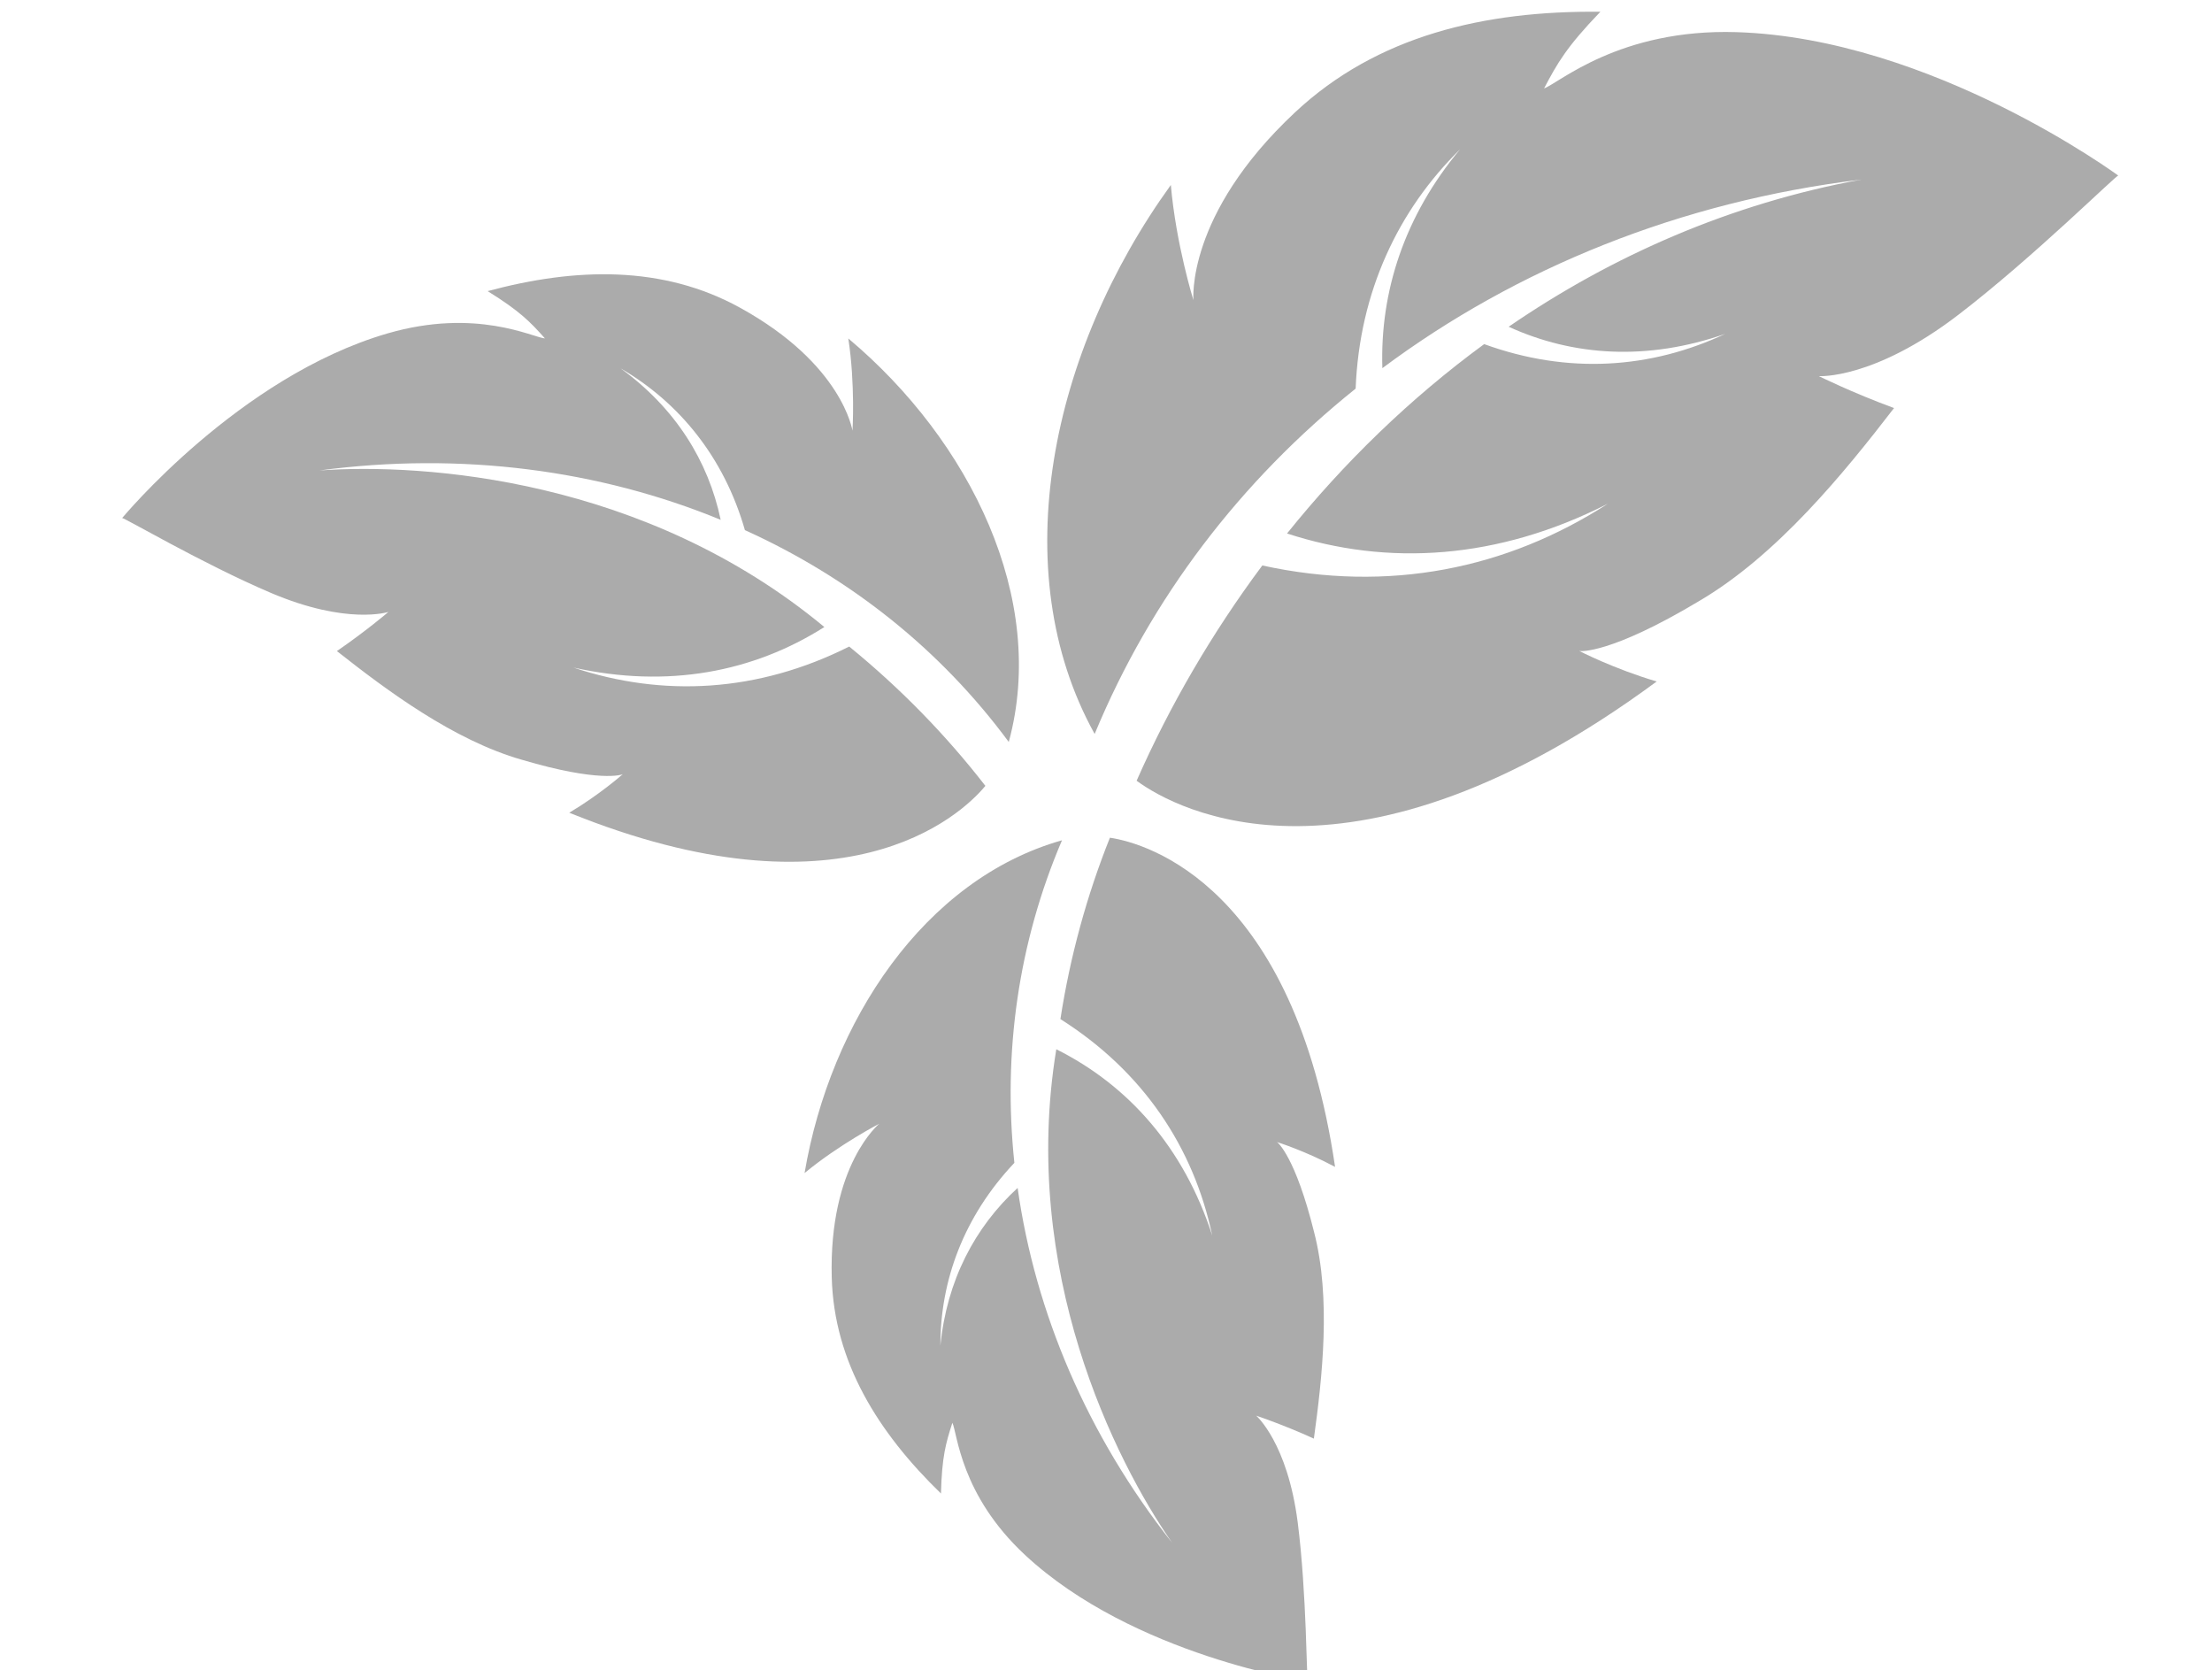
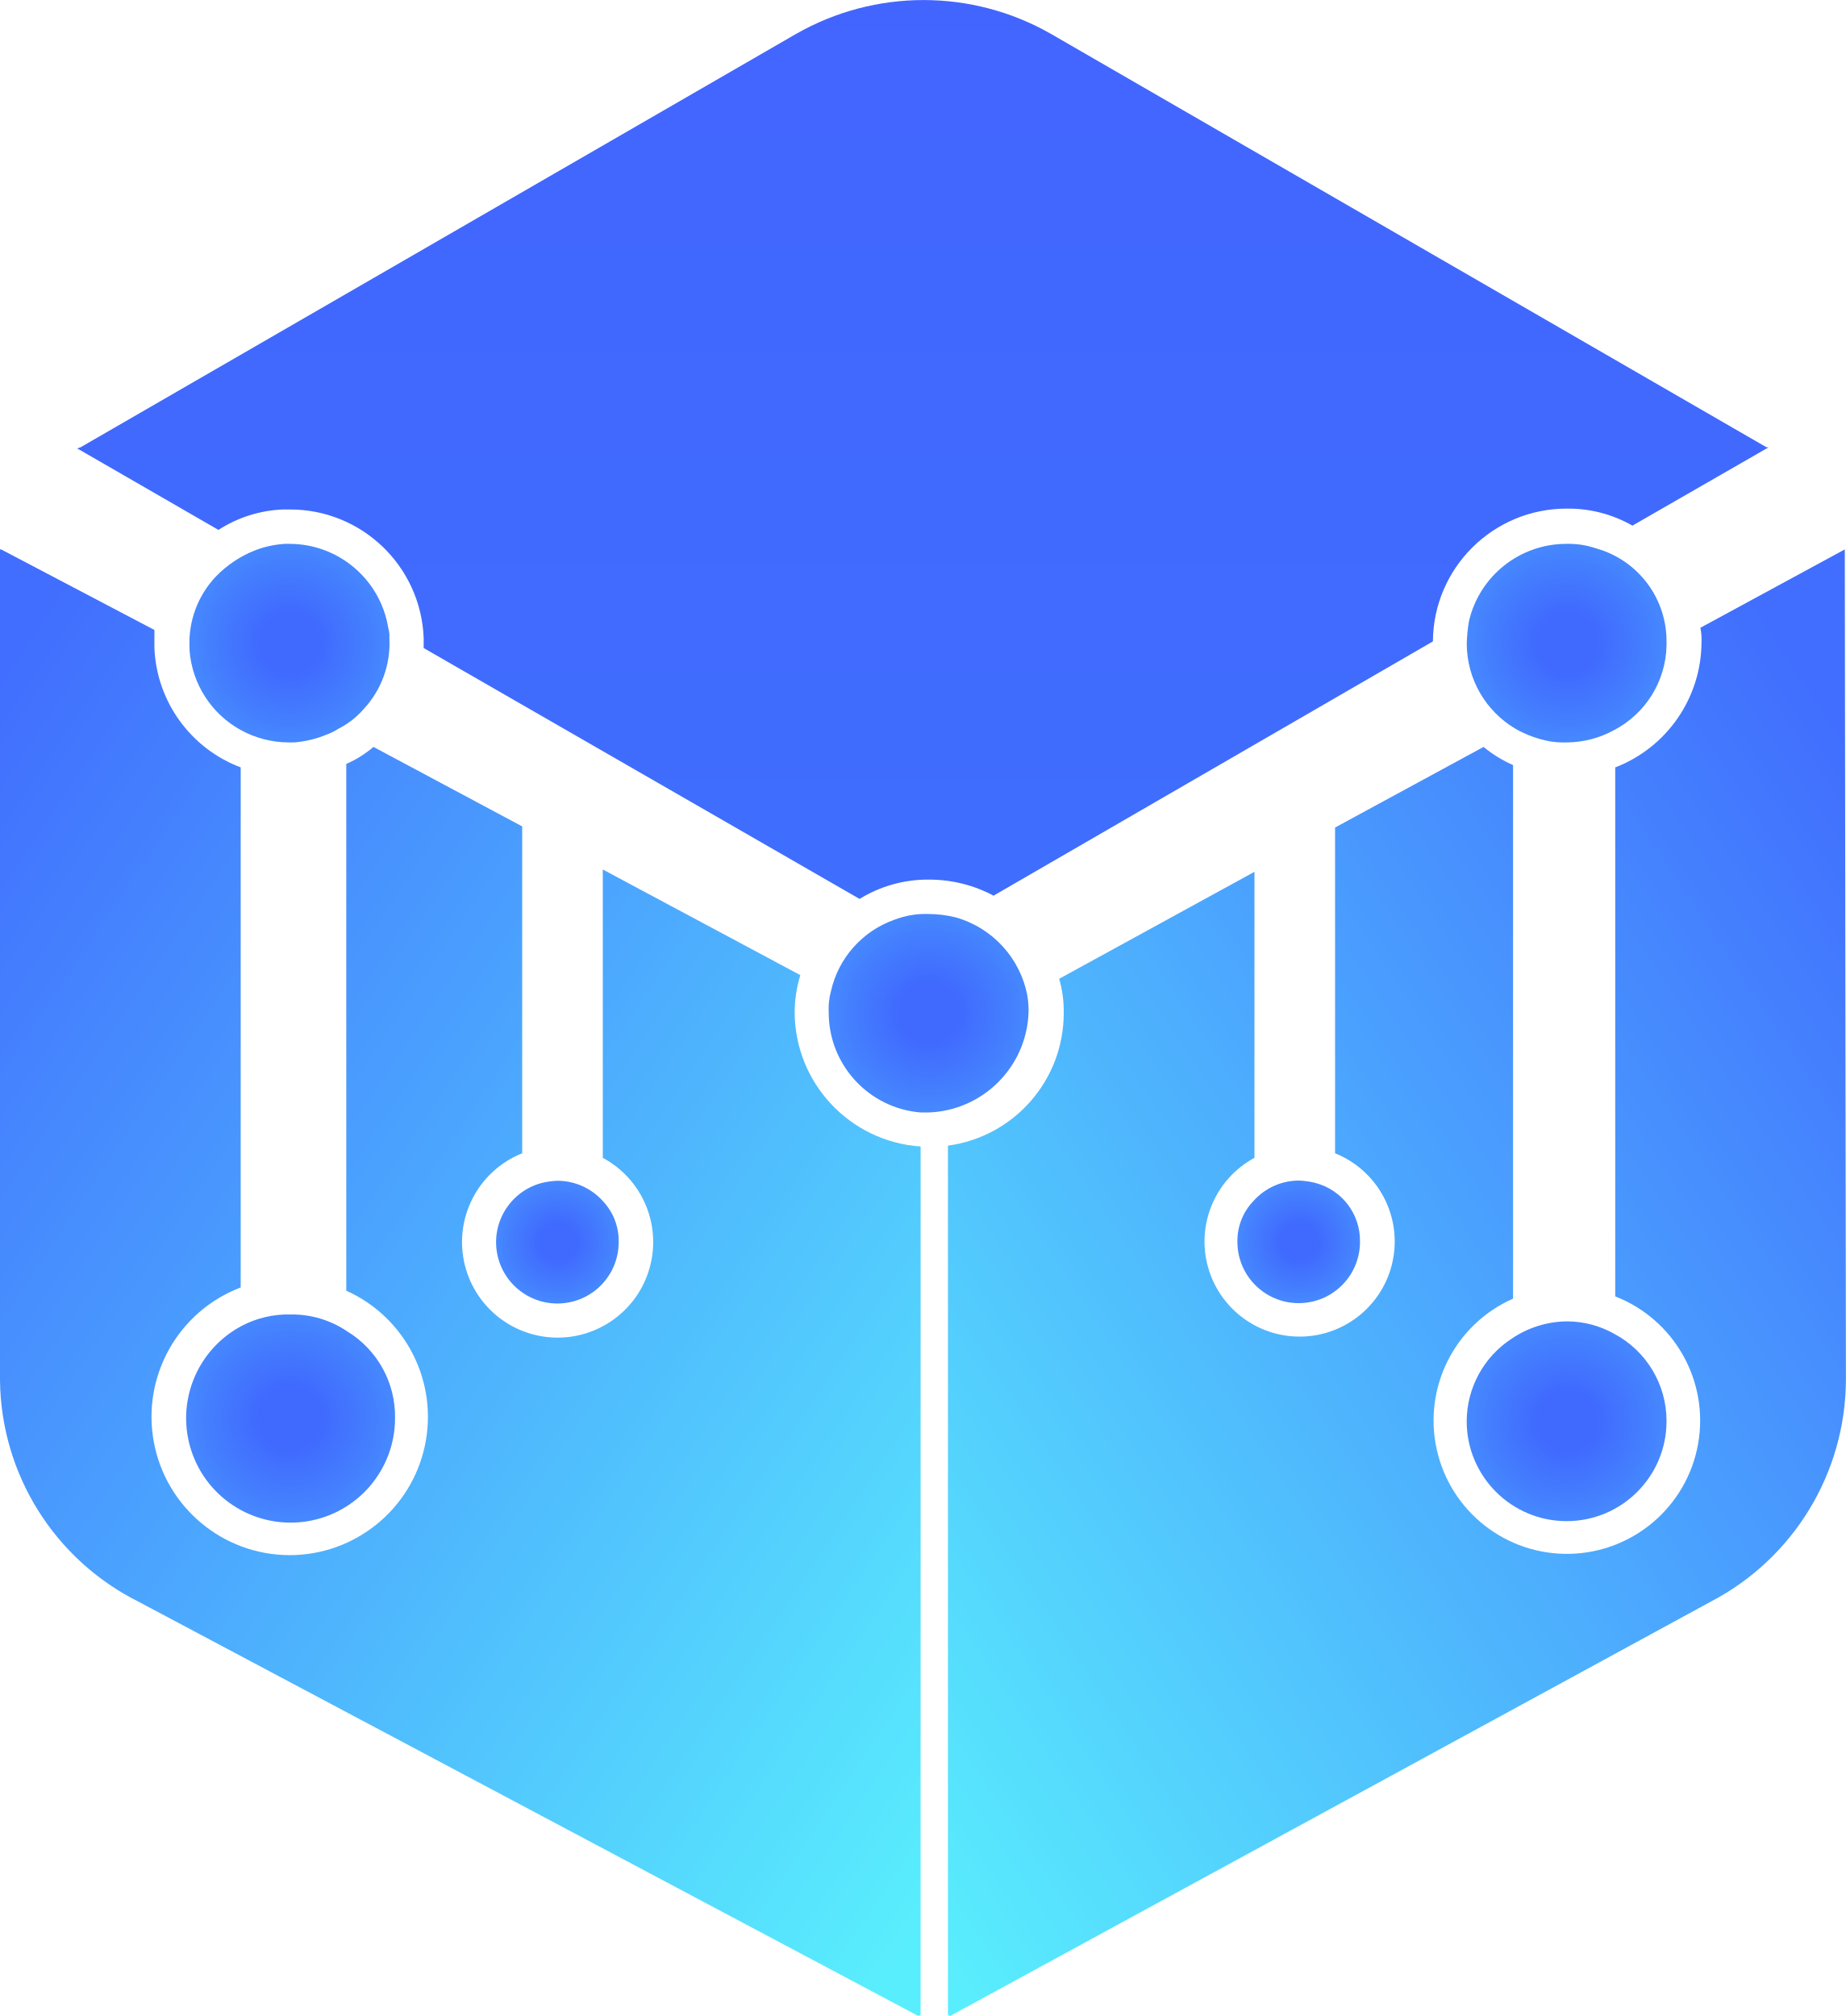
- <svg xmlns="http://www.w3.org/2000/svg" id="body_1" width="53" height="40">
-   <g transform="matrix(0.518874 0 0 0.518874 -30.62285 -23.34933)">
-     <g>
-       <path d="M139.2 46.484C 133.795 46.317 130.995 48.846 130.319 49.081C 130.934 47.916 131.345 47.181 132.919 45.543C 127.567 45.487 122.605 46.645 118.819 50.187C 113.741 54.937 114.136 58.873 114.126 58.853C 114.127 58.855 113.324 56.287 113.084 53.54C 107.558 61.189 105.376 71.324 109.566 78.885C 112.166 72.611 116.296 67.204 121.618 62.941C 121.793 58.467 123.593 54.687 126.438 51.896C 123.871 54.969 122.738 58.469 122.852 61.997C 129.042 57.379 136.63 54.301 144.964 53.291C 138.93 54.4 133.463 56.805 128.684 60.085C 131.675 61.451 135.091 61.665 138.681 60.415C 135.239 62.028 131.418 62.292 127.553 60.887C 124.123 63.399 121.072 66.367 118.45 69.629C 123.105 71.151 128.197 70.837 133.265 68.254C 128.613 71.258 123.148 72.385 117.308 71.106C 114.98 74.23 113.029 77.586 111.504 81.044C 113.383 82.429 121.535 86.774 135.519 76.462C 133.544 75.879 131.944 75.054 131.943 75.052C 131.988 75.072 133.384 75.2 137.469 72.754C 141.08 70.642 144.186 66.817 146.479 63.839C 144.529 63.121 143.01 62.366 143.009 62.365C 143.008 62.364 145.53 62.534 149.441 59.54C 152.93 56.869 156.825 52.997 156.837 53.107C 156.862 53.13 148.245 46.763 139.2 46.484" stroke="none" fill="#ABABAB" fill-rule="nonzero" />
-       <path d="M76.909 60.394C 81.01 59.202 83.622 60.578 84.183 60.624C 83.496 59.857 83.044 59.378 81.536 58.44C 85.618 57.342 89.627 57.247 93.181 59.201C 97.949 61.821 98.379 64.899 98.384 64.882C 98.383 64.884 98.518 62.768 98.191 60.626C 103.84 65.369 107.396 72.664 105.6 79.254C 102.444 74.983 98.279 71.676 93.416 69.474C 92.449 66.099 90.369 63.572 87.674 62.005C 90.209 63.841 91.727 66.286 92.297 68.998C 86.704 66.698 80.33 65.847 73.769 66.719C 78.59 66.375 88.799 67.074 97.084 73.948C 93.808 76.026 89.856 76.79 85.501 75.82C 89.617 77.193 94.005 76.975 98.232 74.849C 100.593 76.772 102.71 78.945 104.52 81.281C 103.342 82.707 97.918 87.626 85.305 82.521C 86.707 81.687 87.776 80.742 87.777 80.741C 87.747 80.765 86.703 81.138 83.124 80.078C 79.97 79.18 76.883 76.876 74.575 75.058C 75.932 74.126 76.954 73.252 76.954 73.25C 76.954 73.25 75.058 73.877 71.51 72.365C 68.345 71.016 64.646 68.833 64.657 68.918C 64.642 68.941 70.045 62.39 76.909 60.394" stroke="none" fill="#ABABAB" fill-rule="nonzero" />
-       <path d="M106.35 116.787C 103.359 114.004 103.231 111.17 102.996 110.685C 102.692 111.633 102.514 112.242 102.469 113.95C 99.566 111.136 97.533 107.884 97.426 103.986C 97.283 98.76 99.633 96.875 99.618 96.88C 99.62 96.88 97.793 97.82 96.171 99.155C 97.363 92.146 101.7 85.592 108.058 83.793C 106.043 88.515 105.321 93.587 105.859 98.685C 103.522 101.159 102.434 104.128 102.443 107.125C 102.736 104.126 104.03 101.66 106.009 99.843C 106.821 105.59 109.22 111.26 113.143 116.225C 110.508 112.429 106.113 103.678 107.795 93.441C 111.12 95.104 113.682 97.977 114.997 102.044C 114.134 97.973 111.814 94.47 107.985 92.048C 108.433 89.148 109.21 86.325 110.271 83.674C 112.032 83.935 118.769 85.953 120.668 98.872C 119.291 98.134 117.984 97.723 117.983 97.724C 118.018 97.736 118.837 98.41 119.699 101.883C 120.489 104.926 120.077 108.612 119.689 111.416C 118.252 110.762 117.026 110.356 117.026 110.357C 117.025 110.357 118.47 111.606 118.942 115.278C 119.363 118.554 119.349 122.684 119.414 122.632C 119.44 122.633 111.356 121.444 106.35 116.787" stroke="none" fill="#ABABAB" fill-rule="nonzero" />
-     </g>
+ <svg xmlns="http://www.w3.org/2000/svg" xmlns:xlink="http://www.w3.org/1999/xlink" id="Magnus_Mage_Original_Logo-02" width="34.511" height="37.695" viewBox="0 0 34.511 37.695">
+   <defs>
+     <linearGradient id="linear-gradient" x1="0.5" y1="-0.028" x2="0.5" y2="1.046" gradientUnits="objectBoundingBox">
+       <stop offset="0" stop-color="#4265ff" />
+       <stop offset="1" stop-color="#3f6efd" />
+     </linearGradient>
+     <linearGradient id="linear-gradient-2" x1="0.037" y1="1.01" x2="0.919" y2="0.053" gradientUnits="objectBoundingBox">
+       <stop offset="0" stop-color="#59eefd" />
+       <stop offset="1" stop-color="#416efe" />
+     </linearGradient>
+     <linearGradient id="linear-gradient-3" x1="0.949" y1="0.984" x2="0.056" y2="0.038" xlink:href="#linear-gradient-2" />
+     <radialGradient id="radial-gradient" cx="0.503" cy="0.497" r="0.503" gradientTransform="translate(0.003) scale(0.994 1)" gradientUnits="objectBoundingBox">
+       <stop offset="0.304" stop-color="#406afe" />
+       <stop offset="1" stop-color="#4688fe" />
+     </radialGradient>
+     <radialGradient id="radial-gradient-2" cx="0.503" cy="0.497" r="0.503" xlink:href="#radial-gradient" />
+     <radialGradient id="radial-gradient-3" cx="0.503" cy="0.5" r="0.5" gradientTransform="matrix(1, 0, 0, 1, 0, 0)" xlink:href="#radial-gradient" />
+     <radialGradient id="radial-gradient-4" cx="0.497" cy="0.497" r="0.503" gradientTransform="translate(0.003) scale(0.995 1)" xlink:href="#radial-gradient" />
+     <radialGradient id="radial-gradient-5" cx="0.505" cy="0.5" r="0.5" gradientTransform="translate(0)" xlink:href="#radial-gradient" />
+     <radialGradient id="radial-gradient-6" cx="0.505" cy="0.5" r="0.5" gradientTransform="translate(0)" xlink:href="#radial-gradient" />
+     <radialGradient id="radial-gradient-7" cx="0.503" cy="0.497" r="0.503" gradientTransform="translate(0.003) scale(0.993 1)" xlink:href="#radial-gradient" />
+   </defs>
+   <g id="Group_4804" data-name="Group 4804" transform="translate(1.443 0)">
+     <path id="Path_53613" data-name="Path 53613" d="M104.325,43.763l-2.547,1.465a2.419,2.419,0,0,0-1.231-.318,2.5,2.5,0,0,0-2.5,2.483l-8.214,4.754a2.552,2.552,0,0,0-1.21-.3,2.423,2.423,0,0,0-1.295.361l-8.15-4.691h0v-.191a2.5,2.5,0,0,0-2.5-2.4h-.127a2.4,2.4,0,0,0-1.21.382L72.7,43.784l.064-.021,13.372-7.726a4.8,4.8,0,0,1,4.776,0l13.372,7.726h.042Z" transform="translate(-72.7 -35.4)" fill="url(#linear-gradient)" />
+   </g>
+   <g id="Group_4805" data-name="Group 4805" transform="translate(17.723 10.273)">
+     <path id="Path_53614" data-name="Path 53614" d="M166.168,83.8l-2.7,1.465a1.121,1.121,0,0,1,.021.276,2.52,2.52,0,0,1-1.613,2.335v9.891a2.492,2.492,0,1,1-1.91.042V87.833a2.406,2.406,0,0,1-.552-.34L156.638,89v6.091a1.778,1.778,0,1,1-1.507.085V89.828l-3.651,2a2.191,2.191,0,0,1,.085.637,2.5,2.5,0,0,1-2.165,2.483V111.2l.042.021,14.221-7.747a4.7,4.7,0,0,0,2.526-4.139L166.168,83.8Z" transform="translate(-149.4 -83.8)" fill="url(#linear-gradient-2)" />
+   </g>
+   <g id="Group_4806" data-name="Group 4806" transform="translate(0 10.273)">
+     <path id="Path_53615" data-name="Path 53615" d="M80.757,92.46a2.423,2.423,0,0,1,.106-.7L77.17,89.785v5.391a1.787,1.787,0,1,1-1.507-.085V88.979l-2.78-1.486a2.066,2.066,0,0,1-.509.318V97.66a2.586,2.586,0,0,1-1.061,4.945A2.587,2.587,0,0,1,70.4,97.6V87.875a2.494,2.494,0,0,1-1.613-2.229v-.34L65.921,83.8H65.9V99.336a4.685,4.685,0,0,0,2.589,4.139l14.581,7.747.042-.021V94.964A2.526,2.526,0,0,1,80.757,92.46Z" transform="translate(-65.9 -83.8)" fill="url(#linear-gradient-3)" />
+   </g>
+   <g id="Group_4807" data-name="Group 4807" transform="translate(15.494 17.086)">
+     <path id="Path_53616" data-name="Path 53616" d="M142.636,117.747a1.939,1.939,0,0,1-1.868,1.868h-.149a1.873,1.873,0,0,1-1.719-1.868,1.241,1.241,0,0,1,.042-.4,1.845,1.845,0,0,1,1.189-1.337h0a1.609,1.609,0,0,1,.637-.106,2.093,2.093,0,0,1,.509.064,1.886,1.886,0,0,1,1.337,1.464A1.607,1.607,0,0,1,142.636,117.747Z" transform="translate(-138.9 -115.9)" fill="url(#radial-gradient)" />
+   </g>
+   <g id="Group_4808" data-name="Group 4808" transform="translate(27.422 10.167)">
+     <path id="Path_53617" data-name="Path 53617" d="M198.836,85.147v.064a1.826,1.826,0,0,1-.976,1.571,1.861,1.861,0,0,1-.891.233,1.606,1.606,0,0,1-.318-.021,2.074,2.074,0,0,1-.637-.233,1.854,1.854,0,0,1-.913-1.592,2.876,2.876,0,0,1,.042-.424,1.869,1.869,0,0,1,1.825-1.443,1.582,1.582,0,0,1,.552.085h0A1.8,1.8,0,0,1,198.836,85.147Z" transform="translate(-195.1 -83.3)" fill="url(#radial-gradient-2)" />
+   </g>
+   <g id="Group_4809" data-name="Group 4809" transform="translate(27.422 24.706)">
+     <path id="Path_53618" data-name="Path 53618" d="M198.836,153.668a1.868,1.868,0,1,1-3.736,0,1.847,1.847,0,0,1,.849-1.549,1.867,1.867,0,0,1,1.019-.318,1.8,1.8,0,0,1,.891.233A1.843,1.843,0,0,1,198.836,153.668Z" transform="translate(-195.1 -151.8)" fill="url(#radial-gradient-3)" />
+   </g>
+   <g id="Group_4810" data-name="Group 4810" transform="translate(3.481 24.578)">
+     <path id="Path_53619" data-name="Path 53619" d="M86.205,153.131a1.953,1.953,0,1,1-2.865-1.719,1.868,1.868,0,0,1,.913-.212,1.839,1.839,0,0,1,1.061.318A1.864,1.864,0,0,1,86.205,153.131Z" transform="translate(-82.3 -151.2)" fill="url(#radial-gradient-4)" />
+   </g>
+   <g id="Group_4811" data-name="Group 4811" transform="translate(9.275 22.074)">
+     <path id="Path_53620" data-name="Path 53620" d="M111.892,140.546a1.146,1.146,0,1,1-1.443-1.1,1.433,1.433,0,0,1,.3-.042,1.139,1.139,0,0,1,.849.382A1.075,1.075,0,0,1,111.892,140.546Z" transform="translate(-109.6 -139.4)" fill="url(#radial-gradient-5)" />
+   </g>
+   <g id="Group_4812" data-name="Group 4812" transform="translate(23.135 22.074)">
+     <path id="Path_53621" data-name="Path 53621" d="M177.192,140.546a1.146,1.146,0,0,1-2.292,0,1.075,1.075,0,0,1,.3-.764,1.139,1.139,0,0,1,.849-.382,1.434,1.434,0,0,1,.3.042A1.117,1.117,0,0,1,177.192,140.546Z" transform="translate(-174.9 -139.4)" fill="url(#radial-gradient-6)" />
+   </g>
+   <g id="Group_4813" data-name="Group 4813" transform="translate(3.543 10.167)">
+     <path id="Path_53622" data-name="Path 53622" d="M86.329,85.062a1.805,1.805,0,0,1-.488,1.337,1.535,1.535,0,0,1-.467.361.991.991,0,0,1-.212.106,2.011,2.011,0,0,1-.616.149h-.085a1.881,1.881,0,0,1-.913-.233,1.861,1.861,0,0,1-.955-1.486v-.042a1.805,1.805,0,0,1,.488-1.337,2.071,2.071,0,0,1,.722-.488,1.86,1.86,0,0,1,.573-.127h.085a1.872,1.872,0,0,1,1.847,1.571h0A.527.527,0,0,1,86.329,85.062Z" transform="translate(-82.592 -83.3)" fill="url(#radial-gradient-7)" />
  </g>
</svg>
